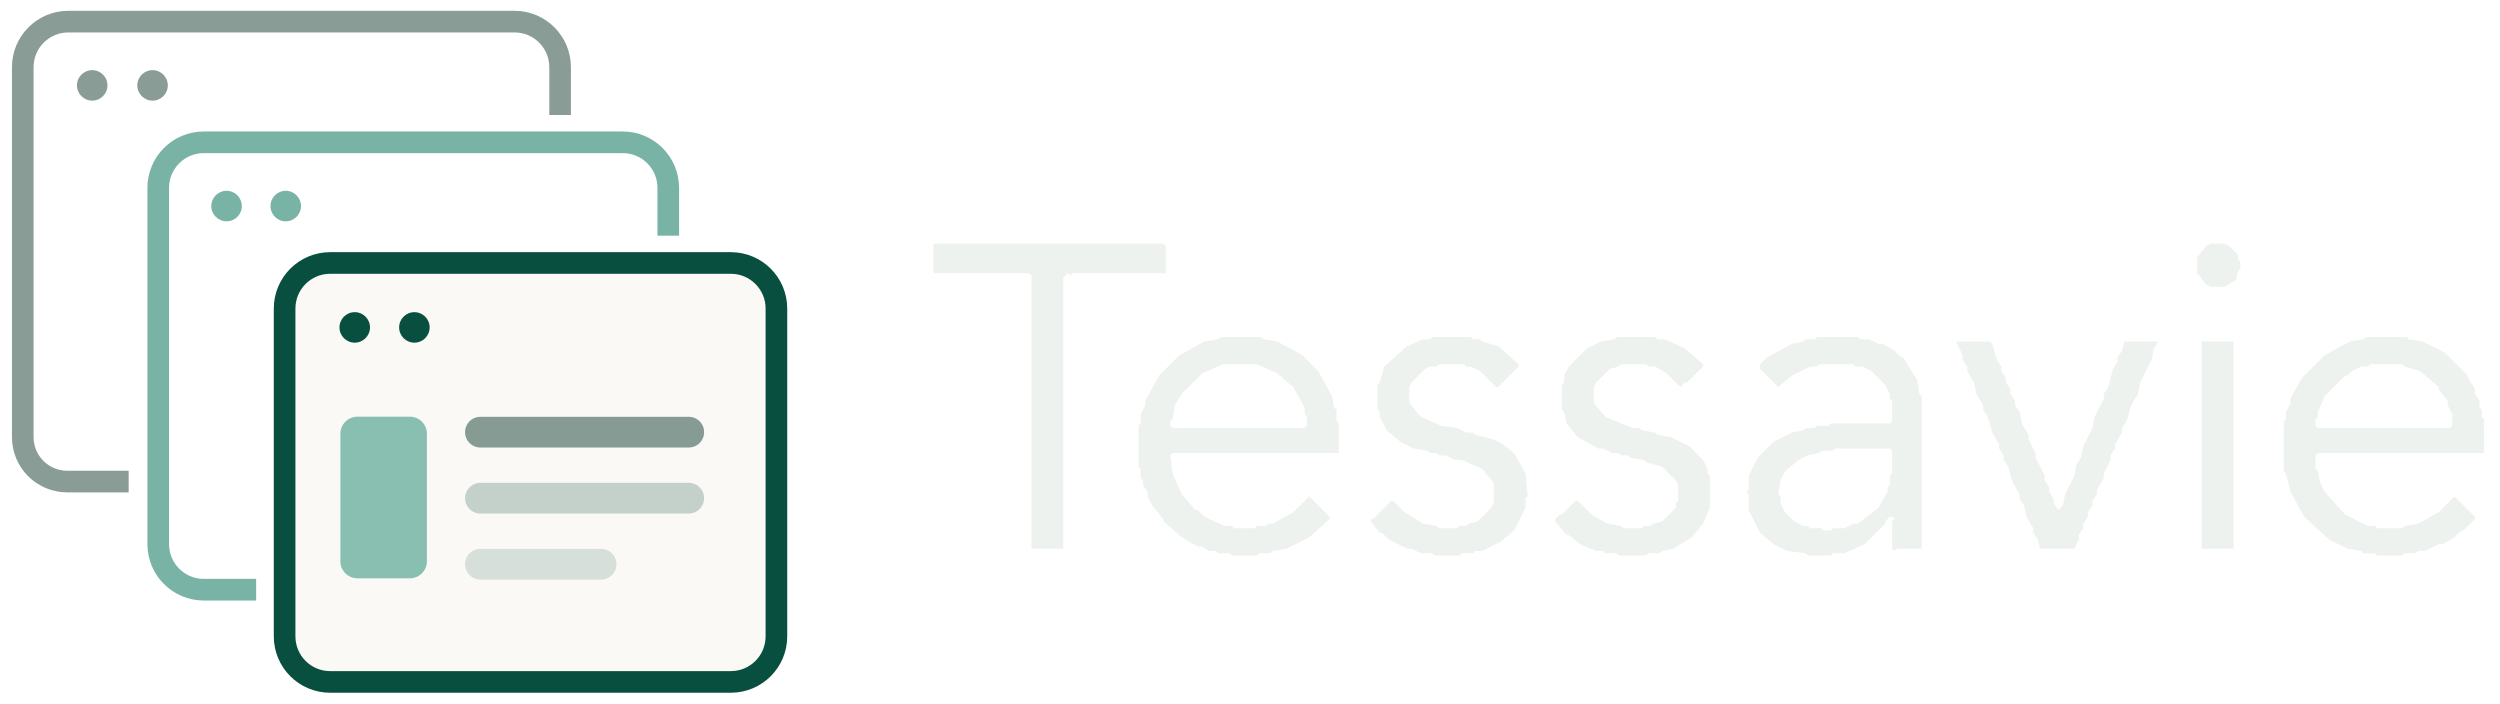
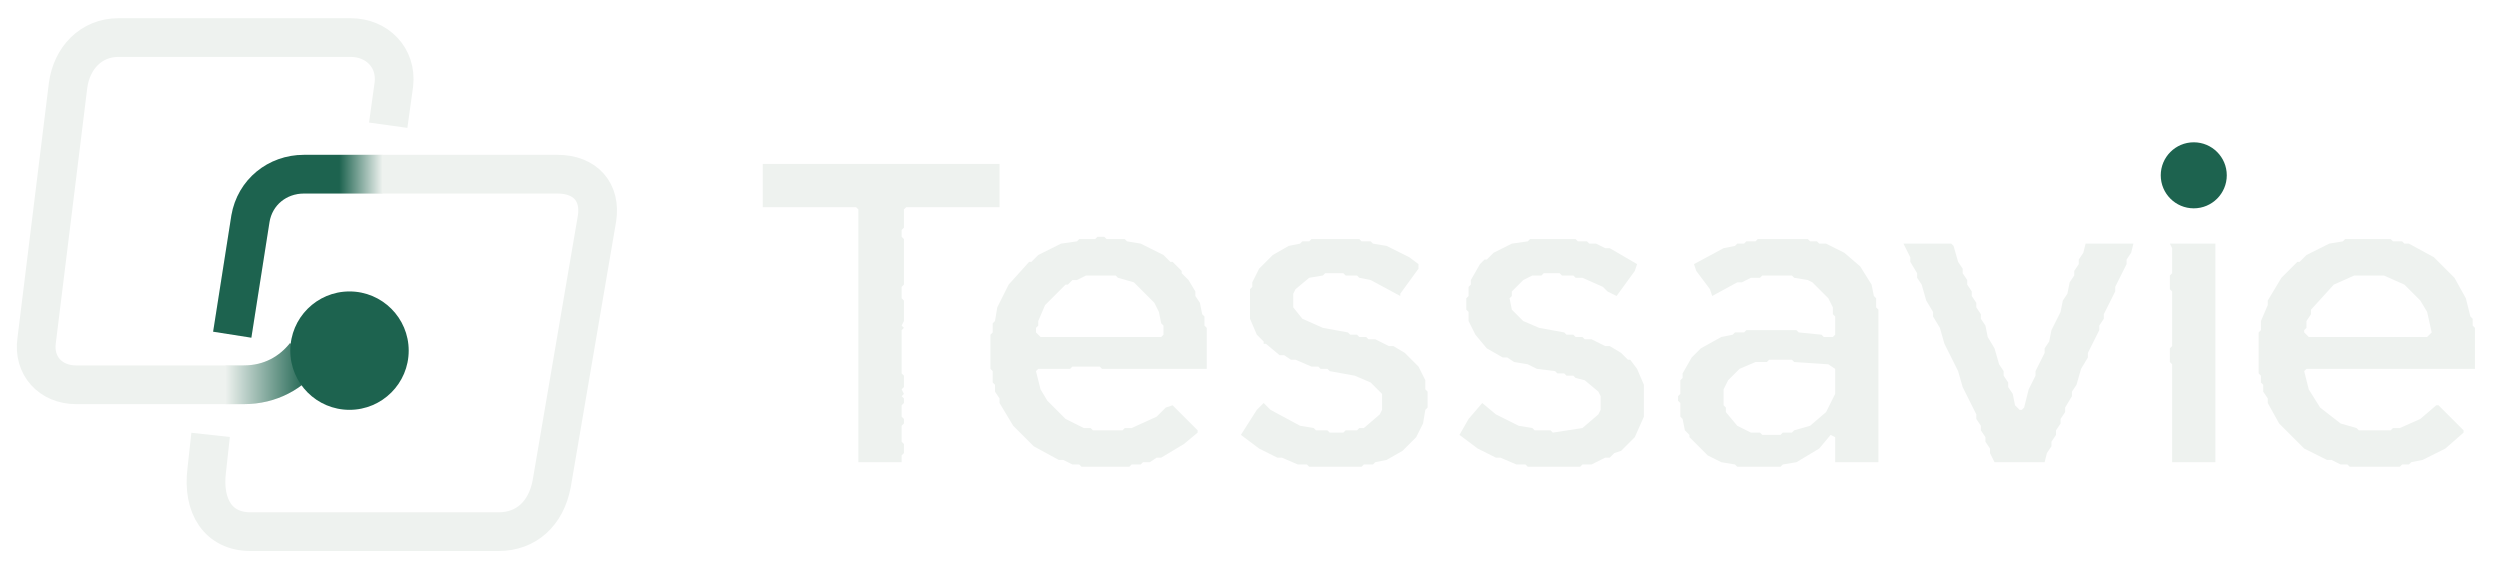
- <svg xmlns="http://www.w3.org/2000/svg" viewBox="182 385 1098 309">
-   <g fill="none" stroke-width="9.5" stroke-linejoin="round">
-     <path d="M238.5 596.5h-27a19.5 19.5 0 0 1-19.5-19.5V414.5a20 20 0 0 1 20-20h196a20 20 0 0 1 20 20v21" stroke="#8a9c96" />
-     <path d="M294.5 644h-23a20 20 0 0 1-20-20V467.5a20 20 0 0 1 20-20h184a20 20 0 0 1 20 20v21" stroke="#79b3a6" />
-     <rect x="307" y="500.5" width="216" height="184" rx="20" fill="#faf9f5" stroke="#094f40" />
+ <svg xmlns="http://www.w3.org/2000/svg" viewBox="300 346 1098 252">
+   <defs>
+     <linearGradient id="front-join" gradientUnits="userSpaceOnUse" x1="449" y1="423" x2="468" y2="423">
+       <stop stop-color="#1d634f" />
+       <stop offset="1" stop-color="#eef2ef" />
+     </linearGradient>
+     <linearGradient id="back-join" gradientUnits="userSpaceOnUse" x1="399" y1="515" x2="435" y2="515">
+       <stop stop-color="#eef2ef" />
+       <stop offset="1" stop-color="#1d634f" />
+     </linearGradient>
+   </defs>
+   <g fill="none" stroke="#eef2ef" stroke-width="17" stroke-linejoin="round">
+     <path d="M470.5 401 473 383c1.3-11.7-7.4-20.5-19-20.5H352c-12 0-20.5 9-22.1 21L316.1 495.5c-1.6 11 6 19.5 17.4 19.5H407c12 0 21-5.5 27-13" />
+     <path d="M392.5 537l-1.7 15.5c-2 16 5.2 27 19.2 27H519c12 0 20.8-7.8 23.3-21l19.9-116.5c1.8-11.5-5-19.5-17.4-19.5H433.5c-11.7 0-21.5 7.9-23.5 19.5l-8 51" />
+     <path d="M399 515h8c12 0 21-5.5 27-13" stroke="url(#back-join)" />
+     <path d="M402 493l8-51c2-11.6 11.8-19.5 23.5-19.5H468" stroke="url(#front-join)" />
  </g>
-   <g fill="#8a9c96">
-     <circle cx="222.5" cy="422.5" r="6.7" />
-     <circle cx="249" cy="422.5" r="6.7" />
-   </g>
-   <g fill="#79b3a6">
-     <circle cx="281.5" cy="475.5" r="6.7" />
-     <circle cx="307.5" cy="475.5" r="6.7" />
-   </g>
-   <g fill="#094f40">
-     <circle cx="337.8" cy="528.8" r="6.7" />
-     <circle cx="364" cy="528.8" r="6.7" />
-   </g>
-   <rect x="331.5" y="568" width="38" height="71" rx="7.5" fill="#89bfb1" />
-   <g fill="none" stroke-width="13.5" stroke-linecap="round">
-     <path d="M393 574.8h91.5" stroke="#859b94" />
-     <path d="M393 603.8h91.5" stroke="#c4d1cb" />
-     <path d="M393 632.8h53" stroke="#d6dfda" />
-   </g>
-   <path fill="#eef2ef" fill-rule="evenodd" d="M1149,535 1149,626 1163,626 1163,535Z M1041,535 1044,541 1044,543 1046,546 1046,548 1049,553 1050,558 1053,563 1053,565 1055,568 1057,575 1060,580 1060,582 1062,585 1062,587 1064,590 1066,597 1069,602 1069,604 1071,607 1072,612 1075,617 1075,619 1077,622 1078,626 1093,626 1095,622 1095,620 1097,617 1097,615 1099,612 1099,610 1101,607 1101,605 1103,602 1103,600 1106,595 1106,593 1109,587 1109,585 1111,582 1111,580 1114,575 1114,573 1116,570 1118,563 1121,558 1122,553 1127,543 1128,538 1130,535 1115,535 1114,539 1112,542 1112,544 1110,547 1108,555 1106,558 1106,560 1102,568 1101,573 1097,581 1096,586 1094,589 1093,594 1089,602 1088,607 1086,609 1084,606 1084,604 1082,601 1082,599 1080,596 1080,594 1076,586 1076,584 1073,578 1073,576 1070,571 1069,566 1067,563 1067,561 1065,558 1065,556 1063,553 1063,551 1061,548 1061,546 1059,543 1057,536 1056,535Z M1214,535 1203,541 1193,551 1188,560 1188,562 1186,566 1186,569 1185,570 1185,592 1186,593 1188,601 1194,612 1205,622 1213,626 1219,627 1220,628 1225,628 1226,629 1237,629 1238,628 1243,628 1244,627 1247,627 1253,624 1255,624 1260,621 1263,618 1264,618 1269,613 1269,612 1260,603 1253,610 1244,615 1238,616 1237,617 1226,617 1225,616 1222,616 1212,611 1203,601 1201,597 1200,592 1199,591 1199,585 1200,584 1273,584 1273,569 1272,568 1272,565 1271,564 1271,561 1269,558 1269,556 1265,549 1256,540 1246,535 1240,534 1239,533 1221,533 1220,534Z M1199,569 1200,568 1200,566 1203,559 1212,550 1213,550 1215,548 1219,546 1222,546 1223,545 1237,545 1238,546 1245,548 1253,555 1253,556 1257,561 1257,563 1259,567 1259,572 1258,573 1200,573 1199,572Z M958,542 955,545 955,547 963,555 969,550 977,546 980,546 981,545 996,545 997,546 1000,546 1004,548 1010,554 1012,558 1012,560 1013,561 1013,570 1012,571 986,571 985,572 980,572 979,573 975,573 974,574 969,575 961,579 954,586 950,594 950,600 949,601 950,602 950,609 955,619 961,624 967,627 975,628 976,629 986,629 987,628 992,628 1001,624 1010,615 1010,614 1012,612 1013,612 1014,613 1013,614 1013,626 1014,627 1015,626 1026,626 1026,559 1025,558 1024,552 1018,542 1017,542 1014,539 1009,536 1007,536 1003,534 999,534 998,533 980,533 979,534 975,534 974,535 969,536Z M1013,583 1013,593 1012,594 1012,598 1011,599 1011,601 1007,608 998,615 996,615 992,617 987,617 986,618 983,618 982,617 977,617 976,616 974,616 970,614 966,610 964,606 964,603 963,602 964,596 966,592 972,587 976,585 981,584 982,583 987,583 988,582 1012,582Z M892,533 891,534 885,535 879,538 871,546 869,550 869,553 868,554 868,565 869,566 870,571 875,577 884,582 886,582 890,584 893,584 894,585 897,585 898,586 904,587 905,588 912,590 918,596 919,598 919,605 918,606 918,608 912,614 908,615 907,616 904,616 903,617 895,617 894,616 888,615 881,611 875,605 874,605 868,611 867,611 865,613 865,614 870,620 871,620 876,624 883,627 886,627 887,628 892,628 893,629 905,629 906,628 911,628 912,627 917,626 925,621 930,615 933,608 933,594 932,593 932,591 930,587 924,581 916,577 910,576 909,575 903,574 902,573 899,573 887,568 882,562 882,555 883,553 889,547 893,546 894,545 905,545 906,546 909,546 914,549 920,555 922,553 923,553 930,546 930,545 922,538 913,534 910,534 909,533Z M811,533 810,534 807,534 800,537 790,546 788,553 787,554 787,565 788,566 788,568 791,574 797,579 803,582 809,583 810,584 813,584 814,585 817,585 821,587 824,587 833,591 838,597 838,606 837,608 831,614 827,615 826,616 823,616 822,617 814,617 813,616 807,615 799,610 794,605 793,605 785,613 784,613 784,614 788,619 789,619 792,622 800,626 802,626 806,628 811,628 812,629 823,629 824,628 829,628 830,627 833,627 841,623 847,618 852,608 852,604 853,603 852,593 847,584 842,580 838,578 830,576 829,575 826,575 822,573 815,572 806,568 801,562 801,555 802,553 808,547 810,546 813,546 814,545 825,545 826,546 828,546 832,548 839,555 840,555 849,546 849,545 840,537 833,535 832,534 829,534 828,533Z M711,535 700,541 691,550 685,561 685,563 683,567 683,571 682,572 682,590 683,591 683,595 684,596 684,598 686,601 686,603 688,607 693,613 693,614 701,621 708,625 710,625 713,627 716,627 717,628 722,628 723,629 734,629 735,628 740,628 741,627 747,626 757,621 766,613 766,612 757,603 750,610 741,615 739,615 738,616 734,616 733,617 724,617 723,616 720,616 711,612 708,609 707,609 701,602 697,593 696,585 697,584 770,584 770,571 769,570 769,565 768,564 767,559 761,548 754,541 743,535 737,534 736,533 718,533 717,534Z M696,570 697,569 698,563 701,558 710,549 719,545 734,545 743,549 750,555 755,564 755,567 756,568 756,572 755,573 697,573 696,572Z M1153,492 1151,493 1147,498 1147,505 1151,510 1153,511 1159,511 1164,508 1165,504 1166,503 1166,500 1165,499 1165,497 1161,493 1159,492Z M592,492 592,505 634,505 635,506 635,626 649,626 649,507 651,505 652,506 653,505 694,505 694,493 693,492Z" />
+   <circle cx="453.5" cy="500" r="26" fill="#1d634f" />
+   <path fill="#eef2ef" fill-rule="evenodd" d="M1253,453 1254,455 1254,466 1253,467 1253,473 1254,474 1254,498 1253,499 1253,505 1254,506 1254,549 1273,549 1273,453Z M1136,453 1139,459 1139,461 1142,466 1142,468 1144,471 1146,478 1149,483 1149,485 1152,490 1154,497 1160,509 1162,516 1168,528 1168,530 1170,533 1170,535 1172,538 1172,540 1174,543 1174,545 1176,549 1198,549 1199,545 1201,542 1201,540 1203,537 1203,535 1205,532 1205,530 1207,527 1207,525 1210,520 1210,518 1212,515 1214,508 1217,503 1217,501 1222,491 1222,489 1224,486 1224,484 1229,474 1229,472 1234,462 1234,460 1236,457 1237,453 1216,453 1215,457 1213,460 1213,462 1211,465 1211,467 1209,470 1208,475 1206,478 1205,483 1201,491 1200,496 1198,499 1198,501 1194,509 1194,511 1191,517 1189,525 1188,526 1187,526 1185,524 1184,519 1182,516 1182,514 1180,511 1180,509 1178,506 1176,499 1173,494 1172,489 1170,486 1170,484 1168,481 1168,479 1166,476 1166,474 1164,471 1164,469 1162,466 1162,464 1160,461 1158,454 1157,453Z M1323,453 1313,458 1310,461 1309,461 1302,468 1296,478 1296,480 1293,487 1293,491 1292,492 1292,510 1293,511 1293,514 1294,515 1294,518 1296,521 1296,523 1301,532 1312,543 1322,548 1324,548 1328,550 1331,550 1332,551 1354,551 1355,550 1358,550 1359,549 1364,548 1374,543 1382,536 1382,535 1371,524 1370,524 1363,530 1354,534 1351,534 1350,535 1336,535 1335,534 1328,532 1319,525 1314,517 1312,509 1313,508 1387,508 1387,490 1386,489 1386,486 1385,485 1383,477 1378,468 1369,459 1358,453 1356,453 1355,452 1351,452 1350,451 1330,451 1329,452Z M1312,491 1313,490 1313,487 1315,484 1315,482 1325,471 1334,467 1347,467 1356,471 1363,478 1366,483 1368,492 1366,494 1314,494 1312,492Z M1044,462 1045,465 1051,473 1052,476 1063,470 1065,470 1069,468 1073,468 1074,467 1087,467 1088,468 1094,469 1096,470 1103,477 1105,481 1105,484 1106,485 1106,493 1105,494 1101,494 1100,493 1090,492 1089,491 1067,491 1066,492 1062,492 1061,493 1056,494 1047,499 1043,503 1039,510 1039,512 1038,513 1038,519 1037,520 1037,522 1038,523 1038,529 1039,530 1040,535 1042,537 1042,538 1050,546 1056,549 1062,550 1063,551 1082,551 1083,550 1089,549 1099,543 1104,537 1106,538 1106,549 1125,549 1125,482 1124,481 1124,477 1123,476 1122,471 1117,463 1110,457 1102,453 1099,453 1098,452 1095,452 1094,451 1072,451 1071,452 1067,452 1066,453 1063,453 1062,454 1057,455Z M1057,517 1059,513 1064,508 1071,505 1076,505 1077,504 1087,504 1088,505 1103,506 1106,508 1106,519 1102,527 1095,533 1088,535 1087,536 1083,536 1082,537 1074,537 1073,536 1069,536 1063,533 1058,527 1058,525 1057,524Z M964,453 956,457 953,460 952,460 950,462 946,469 946,471 945,472 945,476 944,477 944,482 945,483 945,487 948,493 953,499 960,503 962,503 965,505 971,506 975,508 983,509 984,510 987,510 988,511 991,511 992,512 996,513 1002,518 1003,520 1003,526 1002,528 995,534 982,536 981,535 974,535 973,534 967,533 957,528 951,523 945,530 941,537 949,543 957,547 959,547 966,550 970,550 971,551 994,551 995,550 999,550 1005,547 1007,547 1009,545 1012,544 1018,538 1022,529 1022,515 1019,508 1016,504 1015,504 1012,501 1007,498 1005,498 999,495 996,495 995,494 992,494 991,493 988,493 987,492 976,490 969,487 964,482 963,477 964,476 964,474 969,469 973,467 977,467 978,466 985,466 986,467 991,467 992,468 995,468 1004,472 1006,474 1010,476 1018,465 1019,462 1007,455 1005,455 1001,453 998,453 997,452 993,452 992,451 972,451 971,452Z M866,454 859,458 853,464 850,470 850,472 849,473 849,486 852,493 855,496 855,497 856,497 862,502 864,502 867,504 869,504 876,507 879,507 880,508 883,508 884,509 895,511 902,514 907,519 907,526 906,528 899,534 897,534 896,535 891,535 890,536 884,536 883,535 878,535 877,534 871,533 858,526 855,523 852,526 845,537 853,543 861,547 863,547 870,550 874,550 875,551 898,551 899,550 903,550 904,549 909,548 916,544 922,538 925,532 926,526 927,525 927,518 926,517 926,513 923,507 917,501 912,498 910,498 904,495 901,495 900,494 897,494 896,493 893,493 892,492 881,490 872,486 868,481 868,475 869,473 875,468 881,467 882,466 890,466 891,467 896,467 897,468 902,469 915,476 915,475 923,464 923,462 919,459 909,454 903,453 902,452 898,452 897,451 876,451 875,452 872,452 871,453Z M766,453 756,458 753,461 752,461 743,471 738,481 737,487 736,488 736,492 735,493 735,508 736,509 736,514 737,515 737,518 739,521 739,523 745,533 754,542 765,548 767,548 771,550 774,550 775,551 796,551 797,550 801,550 802,549 805,549 808,547 810,547 820,541 826,536 826,535 815,524 812,525 808,529 797,534 794,534 793,535 780,535 779,534 776,534 768,530 760,522 757,517 755,509 756,508 770,508 771,507 783,507 784,508 830,508 830,490 829,489 829,485 828,484 827,479 825,476 825,474 822,469 819,466 819,465 815,461 814,461 811,458 801,453 795,452 794,451 786,451 785,450 782,450 781,451 774,451 773,452Z M755,490 756,489 756,487 759,480 768,471 769,471 771,469 773,469 777,467 790,467 791,468 798,470 807,479 809,483 810,488 811,489 811,493 810,494 757,494 755,492Z M635,418 635,437 676,437 677,438 677,549 696,549 696,546 697,545 697,541 696,540 696,533 697,532 697,530 696,529 696,524 697,523 697,521 696,520 697,519 696,517 697,516 697,511 696,510 696,491 697,490 696,489 697,487 697,478 696,477 696,472 697,471 697,451 696,450 696,447 697,446 697,438 698,437 739,437 739,418Z" />
+   <circle cx="1263.5" cy="423" r="14.5" fill="#1d634f" />
</svg>
